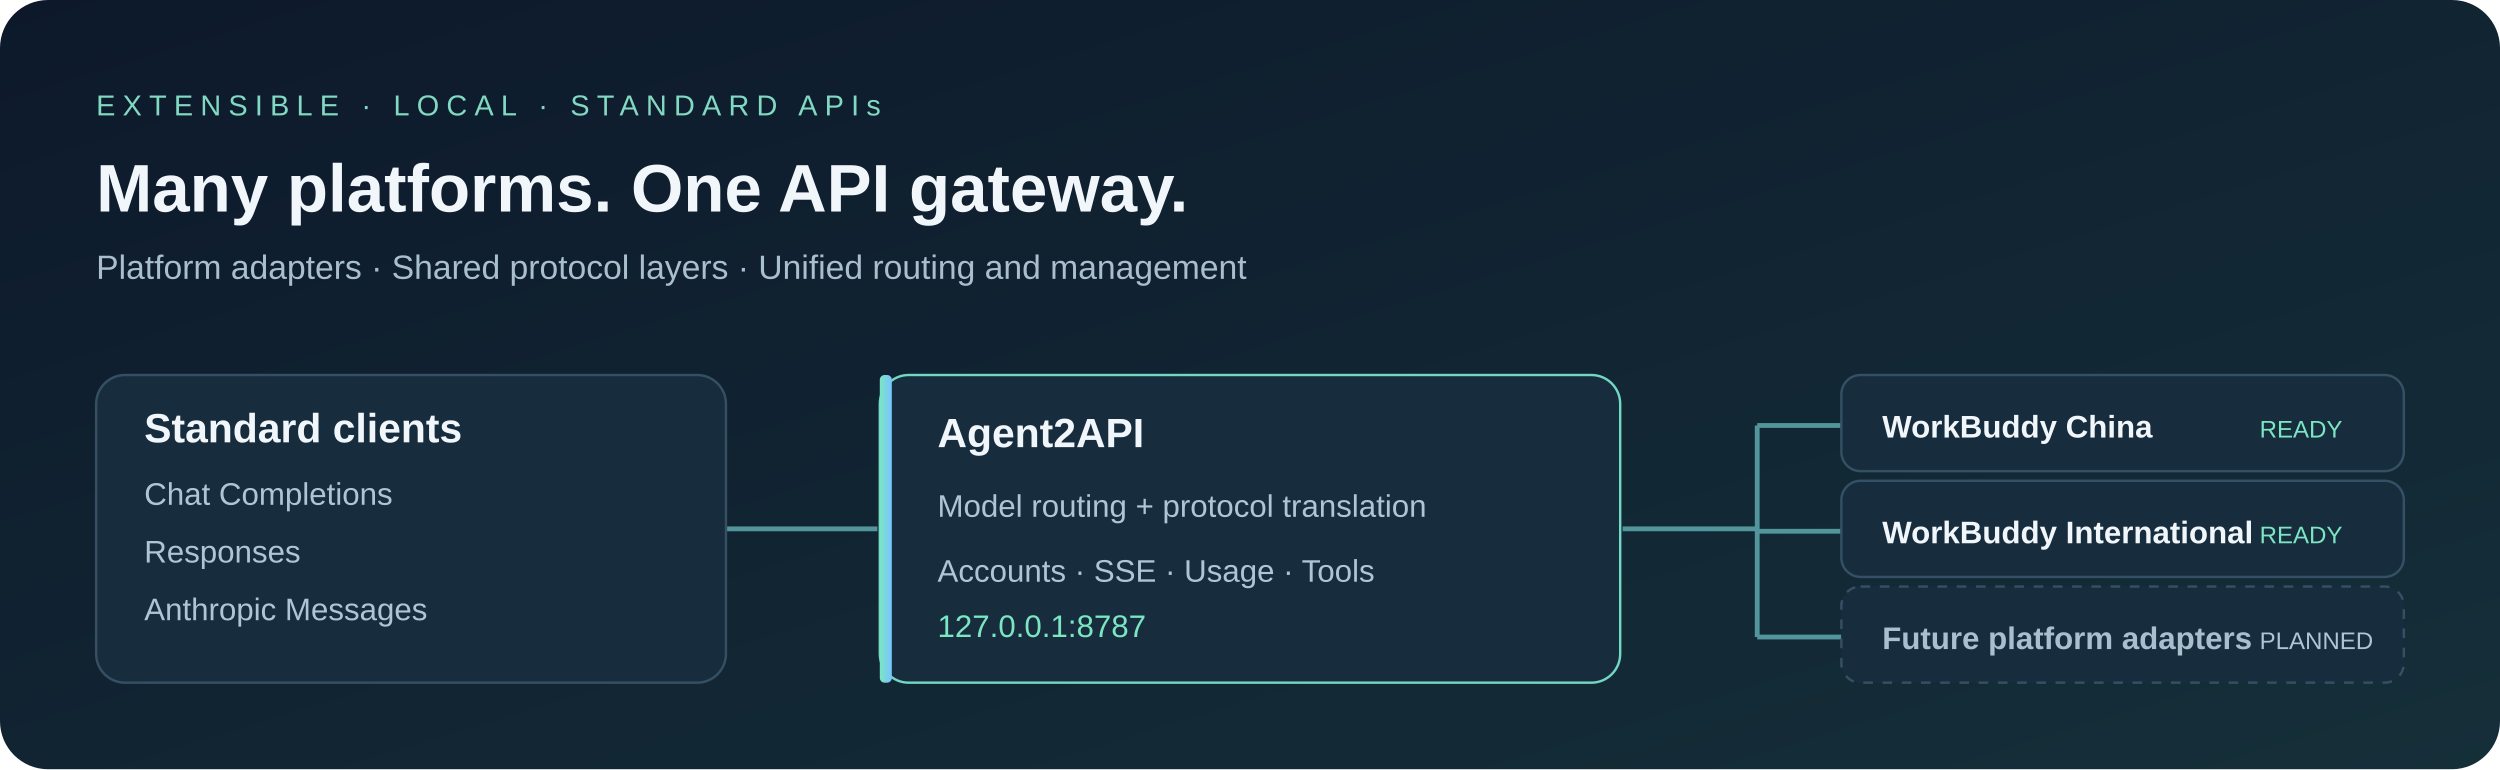
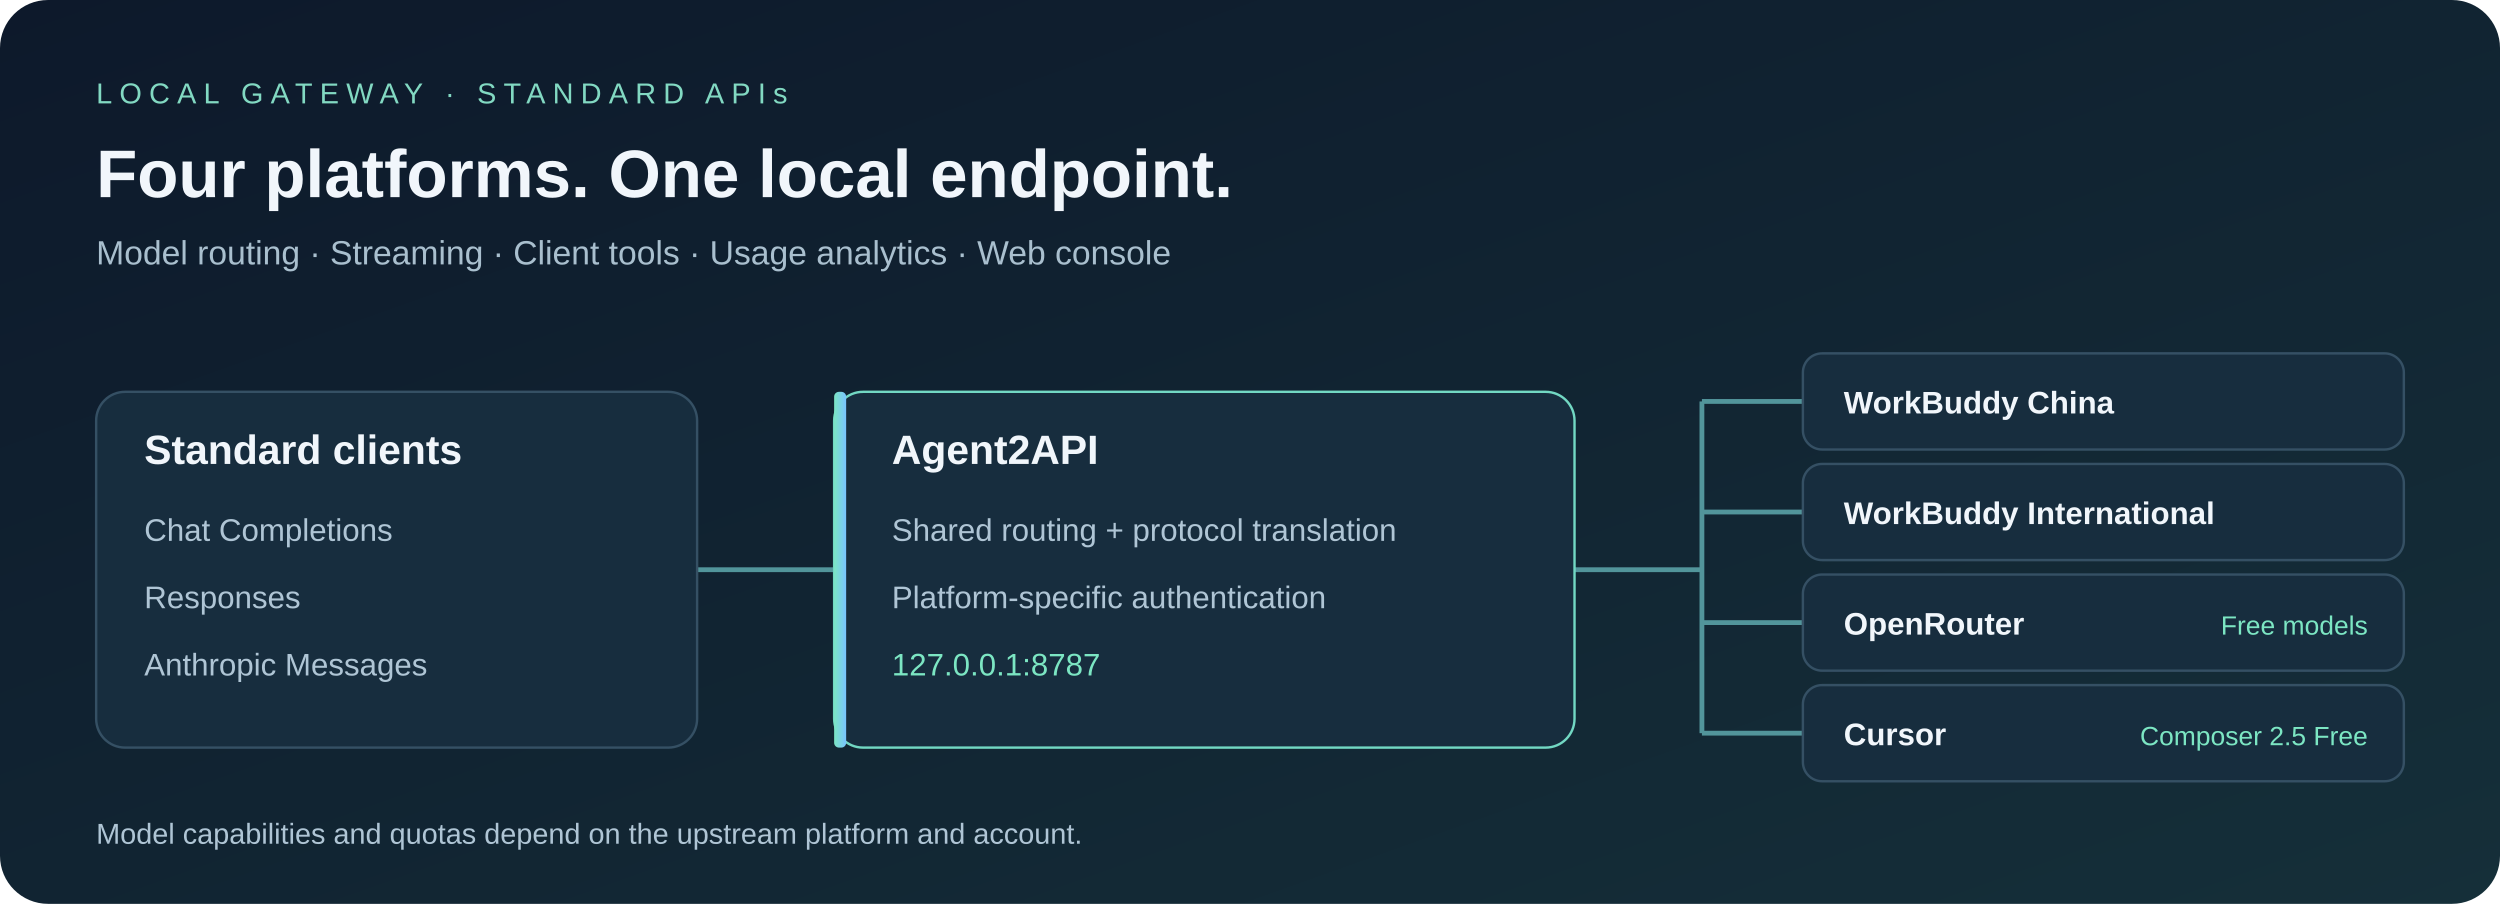
- <svg xmlns="http://www.w3.org/2000/svg" width="1040" height="320" viewBox="0 0 1040 320" role="img" aria-labelledby="title desc">
+ <svg xmlns="http://www.w3.org/2000/svg" width="1040" height="376" viewBox="0 0 1040 376" role="img" aria-labelledby="title desc">
  <defs>
    <linearGradient id="bg" x2="1" y2="1">
      <stop stop-color="#0d192b" />
      <stop offset="1" stop-color="#152f39" />
    </linearGradient>
    <linearGradient id="accent">
      <stop stop-color="#7ce6c3" />
      <stop offset="1" stop-color="#79c3ff" />
    </linearGradient>
  </defs>
-   <rect width="1040" height="320" rx="20" fill="url(#bg)" />
+   <rect width="1040" height="376" rx="20" fill="url(#bg)" />
  <g font-family="Segoe UI,Arial,sans-serif">
-     <text x="40" y="48" fill="#82d9c2" font-size="12" letter-spacing="3">EXTENSIBLE · LOCAL · STANDARD APIs</text>
-     <text x="40" y="88" fill="#f1f6fb" font-size="28" font-weight="700">Many platforms. One API gateway.</text>
-     <text x="40" y="116" fill="#a9bfce" font-size="14">Platform adapters · Shared protocol layers · Unified routing and management</text>
-     <path d="M302 220 H365 M675 220 H731 M731 177 V265 M731 177 H766 M731 221 H766 M731 265 H766" fill="none" stroke="#52959b" stroke-width="2" />
+     <text x="40" y="43" fill="#82d9c2" font-size="12" letter-spacing="3">LOCAL GATEWAY · STANDARD APIs</text>
+     <text x="40" y="82" fill="#f1f6fb" font-size="28" font-weight="700">Four platforms. One local endpoint.</text>
+     <text x="40" y="110" fill="#a9bfce" font-size="14">Model routing · Streaming · Client tools · Usage analytics · Web console</text>
+     <path d="M290 237 H347 M655 237 H708 M708 167 V305 M708 167 H750 M708 213 H750 M708 259 H750 M708 305 H750" fill="none" stroke="#52959b" stroke-width="2" />
    <g fill="#172d3e" stroke="#355064">
-       <rect x="40" y="156" width="262" height="128" rx="12" />
-       <rect x="366" y="156" width="308" height="128" rx="12" stroke="#72d8c3" />
-       <rect x="766" y="156" width="234" height="40" rx="8" />
-       <rect x="766" y="200" width="234" height="40" rx="8" />
-       <rect x="766" y="244" width="234" height="40" rx="8" stroke-dasharray="4 4" />
+       <rect x="40" y="163" width="250" height="148" rx="12" />
+       <rect x="347" y="163" width="308" height="148" rx="12" stroke="#72d8c3" />
+       <rect x="750" y="147" width="250" height="40" rx="8" />
+       <rect x="750" y="193" width="250" height="40" rx="8" />
+       <rect x="750" y="239" width="250" height="40" rx="8" />
+       <rect x="750" y="285" width="250" height="40" rx="8" />
    </g>
-     <rect x="366" y="156" width="5" height="128" rx="2" fill="url(#accent)" />
+     <rect x="347" y="163" width="5" height="148" rx="2" fill="url(#accent)" />
    <g fill="#f1f6fb" font-size="17" font-weight="600">
-       <text x="60" y="184">Standard clients</text>
-       <text x="390" y="186">Agent2API</text>
-       <text x="783" y="182" font-size="13">WorkBuddy China</text>
-       <text x="783" y="226" font-size="13">WorkBuddy International</text>
-       <text x="783" y="270" font-size="13" fill="#a9bfce">Future platform adapters</text>
+       <text x="60" y="193">Standard clients</text>
+       <text x="371" y="193">Agent2API</text>
+       <text x="767" y="172" font-size="13">WorkBuddy China</text>
+       <text x="767" y="218" font-size="13">WorkBuddy International</text>
+       <text x="767" y="264" font-size="13">OpenRouter</text>
+       <text x="767" y="310" font-size="13">Cursor</text>
    </g>
    <g fill="#afc5d5" font-size="13">
-       <text x="60" y="210">Chat Completions</text>
-       <text x="60" y="234">Responses</text>
-       <text x="60" y="258">Anthropic Messages</text>
-       <text x="390" y="215">Model routing + protocol translation</text>
-       <text x="390" y="242">Accounts · SSE · Usage · Tools</text>
-       <text x="390" y="265" fill="#7ce6c3">127.0.0.1:8787</text>
-       <text x="940" y="182" font-size="10" fill="#7ce6c3">READY</text>
-       <text x="940" y="226" font-size="10" fill="#7ce6c3">READY</text>
-       <text x="940" y="270" font-size="10">PLANNED</text>
+       <text x="60" y="225">Chat Completions</text>
+       <text x="60" y="253">Responses</text>
+       <text x="60" y="281">Anthropic Messages</text>
+       <text x="371" y="225">Shared routing + protocol translation</text>
+       <text x="371" y="253">Platform-specific authentication</text>
+       <text x="371" y="281" fill="#7ce6c3">127.0.0.1:8787</text>
+       <text x="985" y="264" text-anchor="end" font-size="11" fill="#7ce6c3">Free models</text>
+       <text x="985" y="310" text-anchor="end" font-size="11" fill="#7ce6c3">Composer 2.5 Free</text>
+       <text x="40" y="351" font-size="12">Model capabilities and quotas depend on the upstream platform and account.</text>
    </g>
  </g>
</svg>
